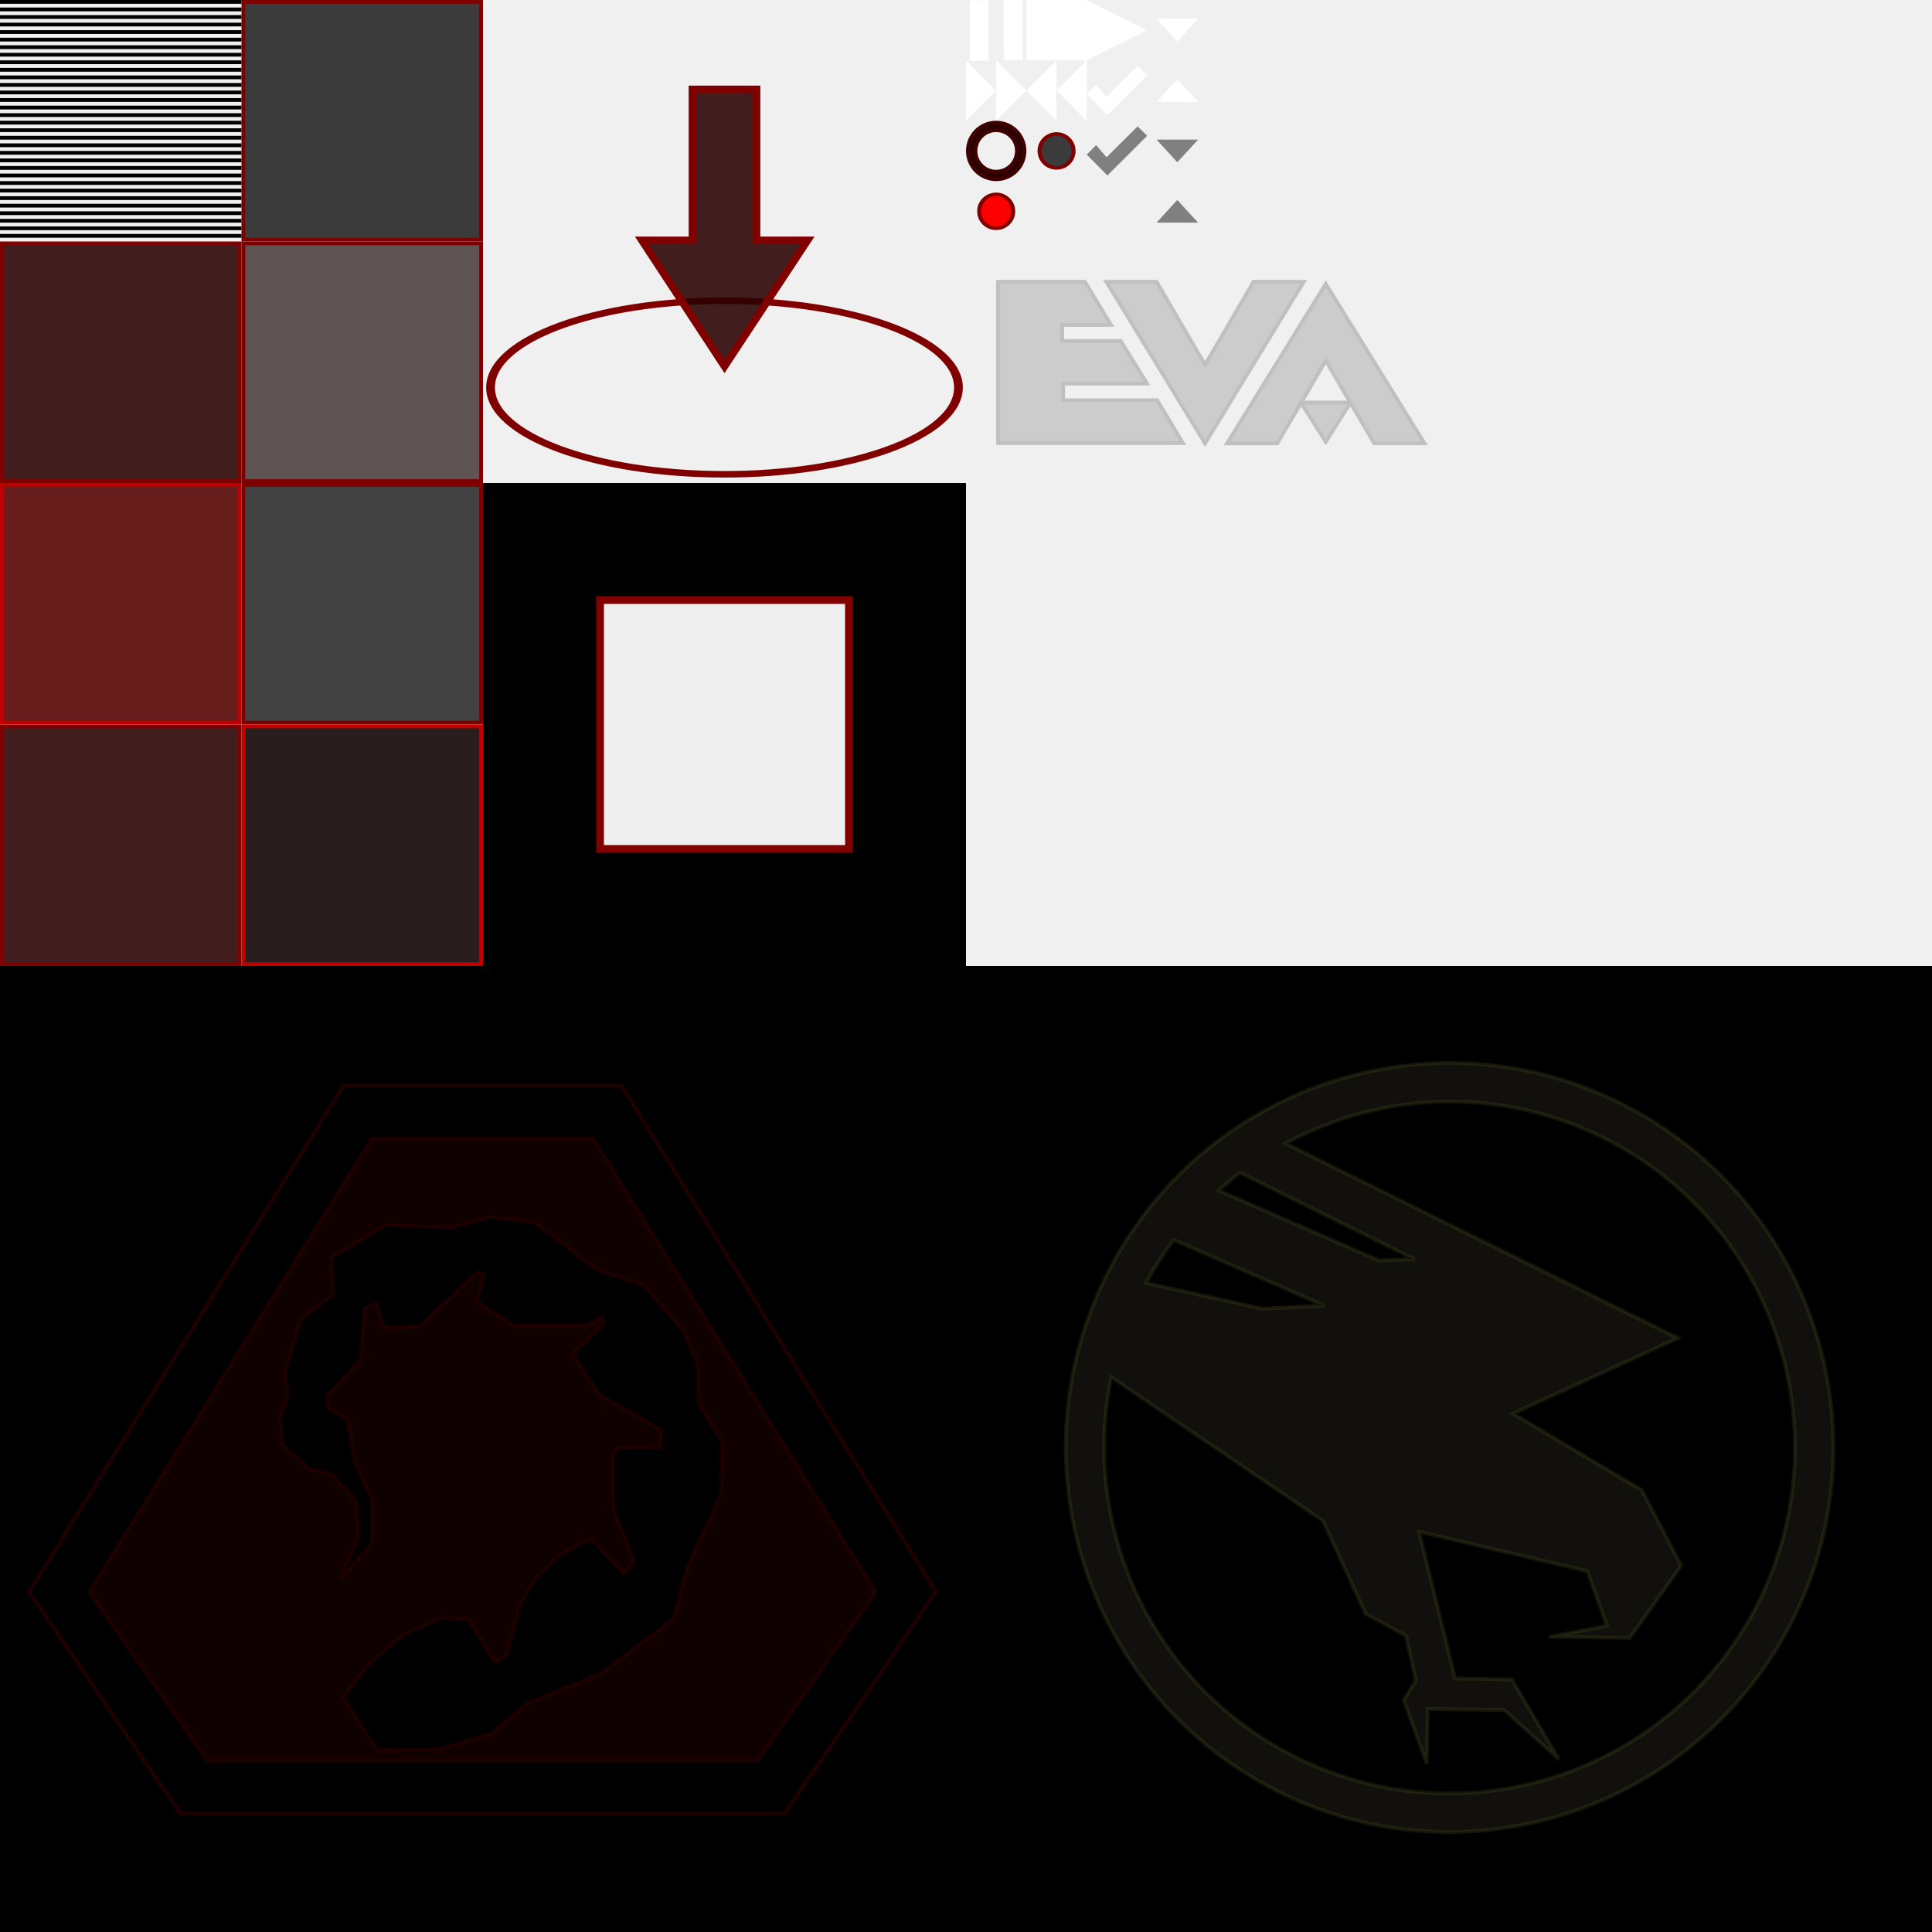
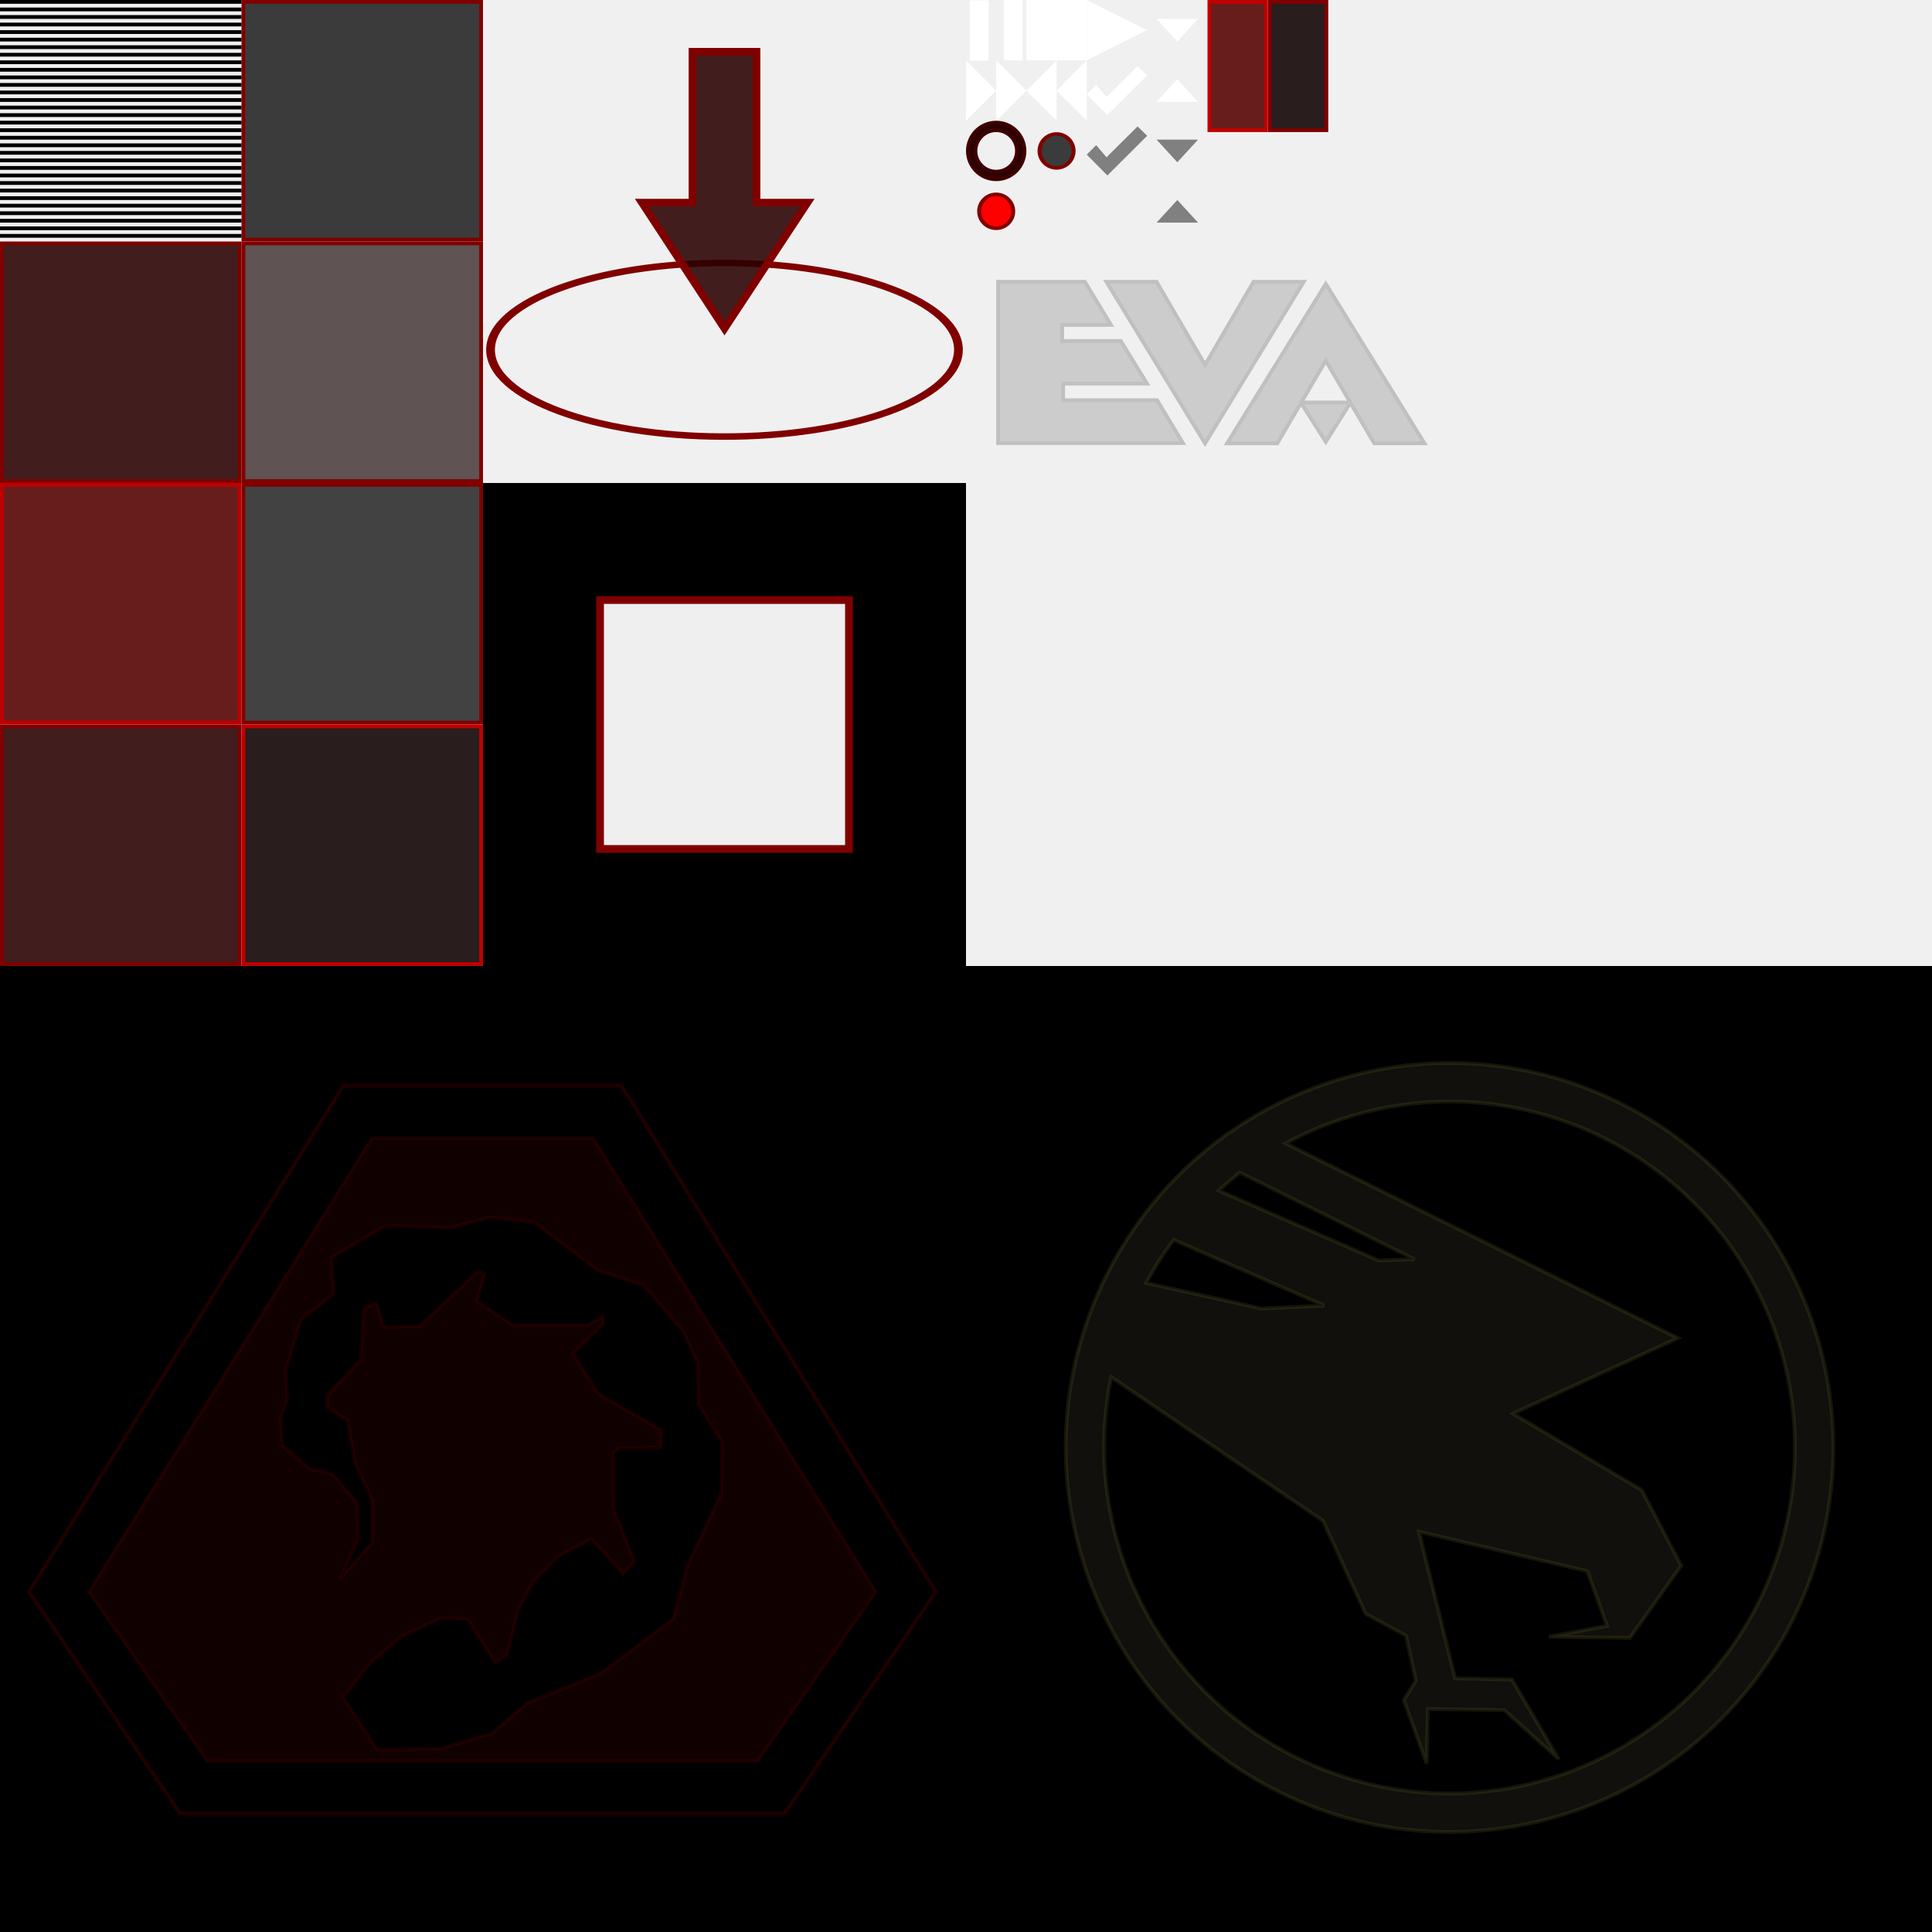
<svg xmlns="http://www.w3.org/2000/svg" width="512" height="512" id="svg2" version="1.1">
  <defs id="defs4">
    <marker style="overflow:visible;" id="Arrow1Lend" refX="0.0" refY="0.0" orient="auto">
      <path transform="scale(0.8) rotate(180) translate(12.5,0)" style="fill-rule:evenodd;stroke:#000000;stroke-width:1.0pt;marker-start:none;" d="M 0.0,0.0 L 5.0,-5.0 L -12.5,0.0 L 5.0,5.0 L 0.0,0.0 z " id="path4339" />
    </marker>
    <marker style="overflow:visible" id="TriangleOutL" refX="0.0" refY="0.0" orient="auto">
      <path transform="scale(0.8)" style="fill-rule:evenodd;stroke:#000000;stroke-width:1.0pt;marker-start:none" d="M 5.77,0.0 L -2.88,5.0 L -2.88,-5.0 L 5.77,0.0 z " id="path4479" />
    </marker>
  </defs>
  <g id="layer1" transform="translate(0,-540.3622)">
-     <g transform="translate(0,-256)" id="layer1-3">
-       <rect y="988.862" x="0.5" height="63" width="63" id="rect3776-3" style="fill:#2b0000;fill-opacity:0.878;stroke:#800000;stroke-width:1;stroke-linecap:square;stroke-miterlimit:4;stroke-dasharray:none" />
-       <rect style="fill:#560000;fill-opacity:0.878;stroke:#c00000;stroke-width:1;stroke-linecap:square;stroke-miterlimit:4;stroke-opacity:1;stroke-dasharray:none" id="rect3759" width="63" height="63" x="0.5" y="924.862" />
-       <rect style="fill:#2b2b2b;fill-opacity:0.878;stroke:#800000;stroke-width:1;stroke-linecap:square;stroke-miterlimit:4;stroke-opacity:1;stroke-dasharray:none" id="rect2984-3" width="63" height="63" x="64.5" y="924.862" />
-       <rect style="fill:#0f0000;fill-opacity:0.878;stroke:#c00000;stroke-width:1;stroke-linecap:square;stroke-miterlimit:4;stroke-opacity:1;stroke-dasharray:none" id="rect3753" width="63" height="63" x="64.5" y="988.862" />
-     </g>
+     <rect style="fill:#2b0000;fill-opacity:0.878;stroke:#800000;stroke-width:1;stroke-linecap:square;stroke-miterlimit:4;stroke-dasharray:none" id="rect3776-3" width="63" height="63" x="0.5" y="732.862" />
+     <rect y="668.862" x="0.5" height="63" width="63" id="rect3759" style="fill:#560000;fill-opacity:0.878;stroke:#c00000;stroke-width:1;stroke-linecap:square;stroke-miterlimit:4;stroke-opacity:1;stroke-dasharray:none" />
+     <rect y="668.862" x="64.5" height="63" width="63" id="rect2984-3" style="fill:#2b2b2b;fill-opacity:0.878;stroke:#800000;stroke-width:1;stroke-linecap:square;stroke-miterlimit:4;stroke-opacity:1;stroke-dasharray:none" />
+     <rect y="732.862" x="64.5" height="63" width="63" id="rect3753" style="fill:#0f0000;fill-opacity:0.878;stroke:#c00000;stroke-width:1;stroke-linecap:square;stroke-miterlimit:4;stroke-opacity:1;stroke-dasharray:none" />
    <rect style="fill:#2b0000;fill-opacity:0.878;stroke:#800000;stroke-width:1;stroke-linecap:square;stroke-miterlimit:4;stroke-dasharray:none" id="rect3776" width="63" height="63" x="0.5" y="604.862" />
    <rect y="-603.862" x="64.5" height="63" width="63" id="rect2984" style="fill:#000000;fill-opacity:0.753;stroke:#800000;stroke-width:1;stroke-linecap:square;stroke-miterlimit:4;stroke-dasharray:none" transform="scale(1,-1)" />
    <rect transform="scale(1,-1)" style="fill:#302020;fill-opacity:0.753;stroke:#800000;stroke-width:1;stroke-linecap:square;stroke-miterlimit:4;stroke-dasharray:none" id="rect3007" width="63" height="63" x="64.5" y="-667.862" />
    <g id="g3052" transform="translate(-128,-256)">
      <path id="path5225" d="m 128.5,796.862 63.001,0" style="fill:none;stroke:#000000;stroke-width:1;stroke-linecap:square;stroke-linejoin:miter;stroke-miterlimit:4;stroke-opacity:1;stroke-dasharray:none" />
      <path style="fill:none;stroke:#000000;stroke-width:1;stroke-linecap:square;stroke-linejoin:miter;stroke-miterlimit:4;stroke-opacity:1;stroke-dasharray:none" d="m 128.5,798.862 63.001,0" id="path5229" />
      <path id="path5231" d="m 128.5,800.862 63.001,0" style="fill:none;stroke:#000000;stroke-width:1;stroke-linecap:square;stroke-linejoin:miter;stroke-miterlimit:4;stroke-opacity:1;stroke-dasharray:none" />
      <path style="fill:none;stroke:#000000;stroke-width:1;stroke-linecap:square;stroke-linejoin:miter;stroke-miterlimit:4;stroke-opacity:1;stroke-dasharray:none" d="m 128.5,802.862 63.001,0" id="path5233" />
      <path id="path5235" d="m 128.5,804.862 63.001,0" style="fill:none;stroke:#000000;stroke-width:1;stroke-linecap:square;stroke-linejoin:miter;stroke-miterlimit:4;stroke-opacity:1;stroke-dasharray:none" />
      <path style="fill:none;stroke:#000000;stroke-width:1;stroke-linecap:square;stroke-linejoin:miter;stroke-miterlimit:4;stroke-opacity:1;stroke-dasharray:none" d="m 128.5,806.862 63.001,0" id="path5237" />
      <path id="path5239" d="m 128.5,808.862 63.001,0" style="fill:none;stroke:#000000;stroke-width:1;stroke-linecap:square;stroke-linejoin:miter;stroke-miterlimit:4;stroke-opacity:1;stroke-dasharray:none" />
      <path style="fill:none;stroke:#000000;stroke-width:1;stroke-linecap:square;stroke-linejoin:miter;stroke-miterlimit:4;stroke-opacity:1;stroke-dasharray:none" d="m 128.5,810.862 63.001,0" id="path5241" />
      <path id="path5243" d="m 128.5,812.862 63.001,0" style="fill:none;stroke:#000000;stroke-width:1;stroke-linecap:square;stroke-linejoin:miter;stroke-miterlimit:4;stroke-opacity:1;stroke-dasharray:none" />
      <path style="fill:none;stroke:#000000;stroke-width:1;stroke-linecap:square;stroke-linejoin:miter;stroke-miterlimit:4;stroke-opacity:1;stroke-dasharray:none" d="m 128.5,814.862 63.001,0" id="path5245" />
      <path id="path5247" d="m 128.5,816.862 63.001,0" style="fill:none;stroke:#000000;stroke-width:1;stroke-linecap:square;stroke-linejoin:miter;stroke-miterlimit:4;stroke-opacity:1;stroke-dasharray:none" />
      <path style="fill:none;stroke:#000000;stroke-width:1;stroke-linecap:square;stroke-linejoin:miter;stroke-miterlimit:4;stroke-opacity:1;stroke-dasharray:none" d="m 128.5,818.862 63.001,0" id="path5249" />
      <path id="path5251" d="m 128.5,820.862 63.001,0" style="fill:none;stroke:#000000;stroke-width:1;stroke-linecap:square;stroke-linejoin:miter;stroke-miterlimit:4;stroke-opacity:1;stroke-dasharray:none" />
      <path style="fill:none;stroke:#000000;stroke-width:1;stroke-linecap:square;stroke-linejoin:miter;stroke-miterlimit:4;stroke-opacity:1;stroke-dasharray:none" d="m 128.5,822.862 63.001,0" id="path5253" />
      <path id="path5255" d="m 128.5,824.862 63.001,0" style="fill:none;stroke:#000000;stroke-width:1;stroke-linecap:square;stroke-linejoin:miter;stroke-miterlimit:4;stroke-opacity:1;stroke-dasharray:none" />
      <path style="fill:none;stroke:#000000;stroke-width:1;stroke-linecap:square;stroke-linejoin:miter;stroke-miterlimit:4;stroke-opacity:1;stroke-dasharray:none" d="m 128.5,826.862 63.001,0" id="path5257" />
      <path id="path5259" d="m 128.5,828.862 63.001,0" style="fill:none;stroke:#000000;stroke-width:1;stroke-linecap:square;stroke-linejoin:miter;stroke-miterlimit:4;stroke-opacity:1;stroke-dasharray:none" />
      <path style="fill:none;stroke:#000000;stroke-width:1;stroke-linecap:square;stroke-linejoin:miter;stroke-miterlimit:4;stroke-opacity:1;stroke-dasharray:none" d="m 128.5,830.862 63.001,0" id="path5261" />
      <path id="path5263" d="m 128.5,832.862 63.001,0" style="fill:none;stroke:#000000;stroke-width:1;stroke-linecap:square;stroke-linejoin:miter;stroke-miterlimit:4;stroke-opacity:1;stroke-dasharray:none" />
      <path style="fill:none;stroke:#000000;stroke-width:1;stroke-linecap:square;stroke-linejoin:miter;stroke-miterlimit:4;stroke-opacity:1;stroke-dasharray:none" d="m 128.5,834.862 63.001,0" id="path5265" />
      <path id="path5267" d="m 128.5,836.862 63.001,0" style="fill:none;stroke:#000000;stroke-width:1;stroke-linecap:square;stroke-linejoin:miter;stroke-miterlimit:4;stroke-opacity:1;stroke-dasharray:none" />
      <path style="fill:none;stroke:#000000;stroke-width:1;stroke-linecap:square;stroke-linejoin:miter;stroke-miterlimit:4;stroke-opacity:1;stroke-dasharray:none" d="m 128.5,838.862 63.001,0" id="path5269" />
      <path id="path5271" d="m 128.5,840.862 63.001,0" style="fill:none;stroke:#000000;stroke-width:1;stroke-linecap:square;stroke-linejoin:miter;stroke-miterlimit:4;stroke-opacity:1;stroke-dasharray:none" />
      <path style="fill:none;stroke:#000000;stroke-width:1;stroke-linecap:square;stroke-linejoin:miter;stroke-miterlimit:4;stroke-opacity:1;stroke-dasharray:none" d="m 128.5,842.862 63.001,0" id="path5273" />
      <path id="path5275" d="m 128.5,844.862 63.001,0" style="fill:none;stroke:#000000;stroke-width:1;stroke-linecap:square;stroke-linejoin:miter;stroke-miterlimit:4;stroke-opacity:1;stroke-dasharray:none" />
      <path style="fill:none;stroke:#000000;stroke-width:1;stroke-linecap:square;stroke-linejoin:miter;stroke-miterlimit:4;stroke-opacity:1;stroke-dasharray:none" d="m 128.5,846.862 63.001,0" id="path5277" />
      <path id="path5279" d="m 128.5,848.862 63.001,0" style="fill:none;stroke:#000000;stroke-width:1;stroke-linecap:square;stroke-linejoin:miter;stroke-miterlimit:4;stroke-opacity:1;stroke-dasharray:none" />
      <path style="fill:none;stroke:#000000;stroke-width:1;stroke-linecap:square;stroke-linejoin:miter;stroke-miterlimit:4;stroke-opacity:1;stroke-dasharray:none" d="m 128.5,850.862 63.001,0" id="path5281" />
      <path id="path5283" d="m 128.5,852.862 63.001,0" style="fill:none;stroke:#000000;stroke-width:1;stroke-linecap:square;stroke-linejoin:miter;stroke-miterlimit:4;stroke-opacity:1;stroke-dasharray:none" />
      <path style="fill:none;stroke:#000000;stroke-width:1;stroke-linecap:square;stroke-linejoin:miter;stroke-miterlimit:4;stroke-opacity:1;stroke-dasharray:none" d="m 128.5,854.862 63.001,0" id="path5285" />
      <path id="path5287" d="m 128.5,856.862 63.001,0" style="fill:none;stroke:#000000;stroke-width:1;stroke-linecap:square;stroke-linejoin:miter;stroke-miterlimit:4;stroke-opacity:1;stroke-dasharray:none" />
      <path style="fill:none;stroke:#000000;stroke-width:1;stroke-linecap:square;stroke-linejoin:miter;stroke-miterlimit:4;stroke-opacity:1;stroke-dasharray:none" d="m 128.5,858.862 63.001,0" id="path5289" />
    </g>
    <g transform="translate(128,-256)" id="layer1-9">
      <rect y="940.362" x="16" height="96" width="96" id="rect2987" style="fill:#000080;fill-opacity:0.004;stroke:#000000;stroke-width:32;stroke-linecap:square;stroke-miterlimit:4;stroke-dasharray:none" />
      <rect y="955.362" x="31" height="66" width="66" id="rect3776-4" style="fill:none;stroke:#800000;stroke-width:2;stroke-linecap:square;stroke-miterlimit:4;stroke-dasharray:none" />
    </g>
    <g id="g3280" transform="translate(0,-256)" style="display:none">
      <text id="text3048" y="893.862" x="4" style="font-size:8px;font-style:normal;font-weight:normal;line-height:125%;letter-spacing:0px;word-spacing:0px;fill:#ffffff;fill-opacity:1;stroke:none;font-family:Sans" xml:space="preserve">
        <tspan y="893.862" x="4" id="tspan3050">panel-darkred</tspan>
      </text>
      <text xml:space="preserve" style="font-size:8px;font-style:normal;font-weight:normal;line-height:125%;letter-spacing:0px;word-spacing:0px;fill:#ffffff;fill-opacity:1;stroke:none;font-family:Sans" x="74.2" y="893.862" id="text3086">
        <tspan id="tspan3088" x="74.2" y="893.862">panel-gray</tspan>
      </text>
      <text id="text3090" y="831.862" x="74.2" style="font-size:8px;font-style:normal;font-weight:normal;line-height:125%;letter-spacing:0px;word-spacing:0px;fill:#ffffff;fill-opacity:1;stroke:none;font-family:Sans" xml:space="preserve">
        <tspan y="831.862" x="74.2" id="tspan3092">panel-black</tspan>
      </text>
      <text xml:space="preserve" style="font-size:8px;font-style:normal;font-weight:normal;line-height:125%;letter-spacing:0px;word-spacing:0px;fill:#800000;fill-opacity:1;stroke:none;font-family:Sans" x="3.273" y="831.862" id="text3094">
        <tspan id="tspan3096" x="3.273" y="831.862">panel-scanline</tspan>
      </text>
      <text id="text3098" y="959.862" x="6.2" style="font-size:8px;font-style:normal;font-weight:normal;line-height:125%;letter-spacing:0px;word-spacing:0px;fill:#ffffff;fill-opacity:1;stroke:none;font-family:Sans" xml:space="preserve">
        <tspan y="959.862" x="6.2" id="tspan3100">button-hover</tspan>
      </text>
      <text xml:space="preserve" style="font-size:8px;font-style:normal;font-weight:normal;line-height:125%;letter-spacing:0px;word-spacing:0px;fill:#ffffff;fill-opacity:1;stroke:none;font-family:Sans" x="18.2" y="1023.862" id="text3102">
        <tspan id="tspan3104" x="18.2" y="1023.862">button</tspan>
      </text>
      <text xml:space="preserve" style="font-size:8px;font-style:normal;font-weight:normal;line-height:125%;letter-spacing:0px;word-spacing:0px;fill:#ffffff;fill-opacity:1;stroke:none;font-family:Sans" x="64.2" y="959.862" id="text3106">
        <tspan id="tspan3108" x="64.2" y="959.862">button-disabled</tspan>
      </text>
      <text id="text3110" y="1023.862" x="65.5" style="font-size:8px;font-style:normal;font-weight:normal;line-height:125%;letter-spacing:0px;word-spacing:0px;fill:#ffffff;fill-opacity:1;stroke:none;font-family:Sans" xml:space="preserve">
        <tspan y="1023.862" x="65.5" id="tspan3112">button-pressed</tspan>
      </text>
      <text xml:space="preserve" style="font-size:8px;font-style:normal;font-weight:normal;line-height:125%;letter-spacing:0px;word-spacing:0px;fill:#000000;fill-opacity:1;stroke:none;font-family:Sans" x="160.6" y="989.862" id="text3159">
        <tspan id="tspan3161" x="160.6" y="989.862">shellmapborder</tspan>
      </text>
    </g>
    <rect style="fill:#000000;fill-opacity:1;stroke:#000000;stroke-width:1;stroke-linecap:butt;stroke-miterlimit:4;stroke-opacity:1;stroke-dasharray:none;stroke-dashoffset:0" id="rect4028" width="511" height="255" x="0.5" y="796.862" />
    <path style="fill:#800000;fill-opacity:0.125;stroke:#000000;stroke-width:1;stroke-opacity:1" d="m 157.084,842.1 74.888,120.133 -31.237,44.682 -145.771,0 -31.237,-44.682 74.888,-120.133 z" id="path3068" />
    <path style="fill-opacity:1;stroke:#800000;stroke-width:1;stroke-opacity:0.165" d="m 90.962,990.221 6.513,-8.486 8.998,-7.767 10.23,-4.761 7.156,0.196 7.314,11.548 3.115,-1.986 3.264,-12.547 3.924,-7.134 6.466,-6.51 8.717,-4.6 8.495,9.27 2.946,-3.271 -5.495,-13.946 -0.089,-14.675 1.473,-1.411 11.041,-0.214 0.318,-4.558 -16.707,-9.601 -6.796,-10.595 8.043,-7.963 -0.214,-1.986 -3.864,2.334 -19.822,0 -9.628,-6.291 2.079,-7.357 -1.984,-0.528 -15.252,14.467 -9.445,0.197 -2.053,-6.398 -3.162,1.395 -1.053,13.728 -8.697,9.224 -0.079,3.414 5.38,3.311 1.982,11.257 4.531,9.933 0,11.257 -8.495,9.601 4.831,-10.525 -0.383,-9.768 -6.444,-7.438 -6.05,-1.444 -7.245,-6.25 -0.483,-7.397 1.858,-4.984 -0.545,-7.33 4.102,-13.551 8.661,-6.799 -0.566,-9.601 14.442,-8.608 17.274,0.662 10.261,-2.786 11.71,1.348 16.825,12.695 12.265,4.037 10.443,12.234 3.792,8.407 0.249,10.822 6.313,10.19 -0.266,13.36 -9.044,19.571 -3.667,13.752 -19.179,14.397 -19.402,7.849 -9.462,8.06 -13.669,4.127 -16.707,0.331 z" id="path3093" />
    <path id="path5446" style="fill:#000000;fill-opacity:1;stroke:#800000;stroke-width:1;stroke-opacity:0.243" d="m 157.084,842.1 74.888,120.133 -31.237,44.682 -145.771,0 -31.237,-44.682 74.888,-120.133 z m 7.609,-14.047 -73.687,0 -83.298,134.18 40.047,58.729 160.188,0 40.047,-58.729 z" />
    <path id="path6111" style="fill:#c8b98d;fill-opacity:0.089;fill-rule:evenodd;stroke:#807c30;stroke-width:1px;stroke-linecap:butt;stroke-linejoin:miter;stroke-opacity:0.169" d="m 350.92,886.359 -16.538,0.783 -30.641,-6.786 c 2.178,-4.042 4.618,-7.855 7.314,-11.405 z m 23.992,-12.265 -9.553,0.29 -42.393,-18.518 c 1.827,-1.652 3.715,-3.223 5.59,-4.766 z m -32.926,131.225 C 304.773,985.96 286.403,944.578 294.491,905.31 l 56.103,38.083 11.29,24.646 10.711,5.799 2.605,11.888 -3.184,5.219 6.079,16.817 0.289,-14.498 20.265,0.29 14.475,13.048 -12.448,-21.166 -15.054,-0.29 -9.553,-38.853 44.583,10.438 5.211,14.498 -15.343,2.9 21.423,0.29 13.606,-19.137 -10.422,-20.007 -34.161,-20.297 43.714,-20.007 -103.981,-51.594 c 25.758,-13.991 57.728,-15.298 85.666,-0.764 44.66,23.233 62.215,78.218 39.169,123.352 -23.433,45.188 -78.689,62.692 -123.549,39.355 z m -4.699,9.061 c -49.856,-25.936 -69.28,-87.442 -43.384,-137.376 25.896,-49.934 87.305,-69.388 137.162,-43.452 49.634,25.821 69.145,86.93 43.531,137.09 -26.043,50.22 -87.453,69.674 -137.309,43.738 z" />
-     <g transform="translate(128,-372.3057)" id="layer1-36">
+     <g transform="translate(128,-382.3057)" id="layer1-36">
      <path transform="matrix(1.995402,0,0,1.480459,-42.18389,874.7715)" d="M 22.144,94.834 C 22.288,86.254 36.316,79.357 53.475,79.429 70.635,79.501 84.429,86.515 84.285,95.095 84.141,103.675 70.113,110.572 52.953,110.499 35.896,110.428 22.143,103.494 22.143,94.964" id="path2985" style="fill:none;stroke:#800000;stroke-width:1.164;stroke-linecap:round;stroke-miterlimit:4;stroke-opacity:1;stroke-dasharray:none" />
      <path id="rect4963" d="m 55.5,936.362 17,0 0,40 13.5,0 -22,33.375 -21.894,-33.375 13.394,0 z" style="fill:#2b0000;fill-opacity:0.878;stroke:#800000;stroke-width:2;stroke-linecap:round;stroke-miterlimit:4;stroke-opacity:1" />
    </g>
    <rect style="fill:#ffffff;fill-opacity:1;stroke:none" id="rect3316" width="5" height="16" x="257" y="540.46" />
    <rect style="fill:#ffffff;fill-opacity:1;stroke:none" id="rect4100" width="5" height="16" x="266" y="540.362" />
    <rect y="540.362" x="272" height="16" width="16" id="rect4110" style="fill:#ffffff;fill-opacity:1;stroke:none" />
    <path style="fill:#ffffff;fill-opacity:1;stroke:none" d="m 288,540.362 16,8 0,0 -16,8 z" id="rect4114" />
    <path id="path4119" d="m 256,556.362 8,8 0,0 -8,8 z" style="fill:#ffffff;fill-opacity:1;stroke:none" />
    <path style="fill:#ffffff;fill-opacity:1;stroke:none" d="m 264,556.362 8,8 0,0 -8,8 z" id="path4121" />
    <path style="fill:#ffffff;fill-opacity:1;stroke:none" d="m 288,556.362 -8,8 0,0 8,8 z" id="path4131" />
    <path id="path4133" d="m 280,556.362 -8,8 0,0 8,8 z" style="fill:#ffffff;fill-opacity:1;stroke:none" />
    <path style="fill:#2b0000;fill-opacity:1;stroke:#3f0000;stroke-width:1;stroke-linecap:butt;stroke-miterlimit:4;stroke-opacity:1;stroke-dasharray:none;stroke-dashoffset:0" d="M 264 32.5 C 259.858 32.499 256.501 35.858 256.5 40 C 256.499 44.142 259.858 47.499 264 47.5 C 268.142 47.501 271.499 44.142 271.5 40 C 271.5 35.858 268.142 32.501 264 32.5 z M 264 34.5 C 267.037 34.5 269.5 36.963 269.5 40 C 269.5 43.038 267.038 45.5 264 45.5 C 260.962 45.5 258.5 43.038 258.5 40 C 258.5 36.962 260.962 34.5 264 34.5 z " transform="translate(0,540.3622)" id="path4279" />
    <path transform="matrix(0.9020343,0,0,0.7731723,22.75002,541.2837)" d="m 290.177,50.544 c -4e-4,3.214 -2.234,5.82 -4.989,5.819 -2.755,-4.77e-4 -4.988,-2.607 -4.988,-5.821 4e-4,-3.214 2.234,-5.82 4.989,-5.819 2.755,4.76e-4 4.988,2.606 4.988,5.82" id="path4289" style="fill:#000000;fill-opacity:0.753;stroke:#800000;stroke-width:1.197;stroke-linecap:butt;stroke-miterlimit:4;stroke-opacity:1;stroke-dasharray:none;stroke-dashoffset:0" />
    <path style="fill:#ffffff;fill-opacity:1;stroke:none" d="m 301.468,557.867 2.547,2.475 -10.544,10.52 -5.471,-5.524 2.498,-2.514 2.741,3.215 z" id="rect4408" />
    <path id="path4413" d="m 301.468,573.867 2.547,2.475 -10.544,10.52 -5.471,-5.524 2.498,-2.514 2.741,3.215 z" style="fill:#808080;fill-opacity:1;stroke:none" />
    <path id="path4415" d="m 306.5,545.362 5.5,6 0,0 5.5,-6 z" style="fill:#ffffff;fill-opacity:1;stroke:none" />
    <path style="fill:#ffffff;fill-opacity:1;stroke:none" d="m 306.5,567.362 5.5,-6 0,0 5.5,6 z" id="path4421" />
    <path id="path4425" d="m 306.5,577.362 5.5,6 0,0 5.5,-6 z" style="fill:#808080;fill-opacity:1;stroke:none" />
    <path id="path4429" d="m 306.5,599.362 5.5,-6 0,0 5.5,6 z" style="fill:#808080;fill-opacity:1;stroke:none" />
    <path style="fill:#c0c0c0;fill-opacity:0.753;stroke:#c0c0c0;stroke-width:1;stroke-linecap:round;stroke-linejoin:miter;stroke-miterlimit:4;stroke-opacity:1;stroke-dashoffset:0" d="m 264.5,615.035 23,0 6.908,11.434 -12.908,-1.6e-4 0,4.261 15.518,0 6.962,11.291 -22.217,0 -0.02,4.407 24.911,0 6.828,11.357 -48.982,-2e-5 z" id="rect3142" />
    <path style="fill:#c0c0c0;fill-opacity:0.753;stroke:#c0c0c0;stroke-width:1;stroke-linecap:round;stroke-linejoin:miter;stroke-miterlimit:4;stroke-opacity:1;stroke-dashoffset:0" d="m 293.2,615.035 13.3,0 8.932,15.316 3.918,6.684 3.84,-6.551 9.01,-15.449 13.3,0 -26.15,42.827 z" id="path3931" />
    <path style="fill:#c0c0c0;fill-opacity:0.753;stroke:#c0c0c0;stroke-width:1;stroke-linecap:round;stroke-linejoin:miter;stroke-miterlimit:4;stroke-opacity:1;stroke-dashoffset:0" d="m 351.344,615.597 -26.156,42.251 13.312,0 6.281,-10.719 6.562,10.318 6.531,-10.35 6.312,10.75 13.312,0 z m 0,20.344 6.5,11.094 -13,0 z" id="path3963" />
    <path style="fill:#ff0000;fill-opacity:1;stroke:#800000;stroke-width:1.197;stroke-linecap:butt;stroke-miterlimit:4;stroke-opacity:1;stroke-dasharray:none;stroke-dashoffset:0" id="path3991" d="m 290.177,50.544 a 4.989,5.82 0 1 1 0,-8.62e-4" transform="matrix(0.9020343,0,0,0.7731723,6.750015,557.2837)" />
+     <rect y="540.862" x="336.5" height="34" width="15" id="rect3999" style="fill:#0f0000;fill-opacity:0.878;stroke:#800000;stroke-width:1;stroke-linecap:square;stroke-miterlimit:4;stroke-dasharray:none" />
+     <rect style="fill:#560000;fill-opacity:0.878;stroke:#c00000;stroke-width:1;stroke-linecap:square;stroke-miterlimit:4;stroke-opacity:1;stroke-dasharray:none" id="rect4001" width="15" height="34" x="320.5" y="540.862" />
  </g>
</svg>
